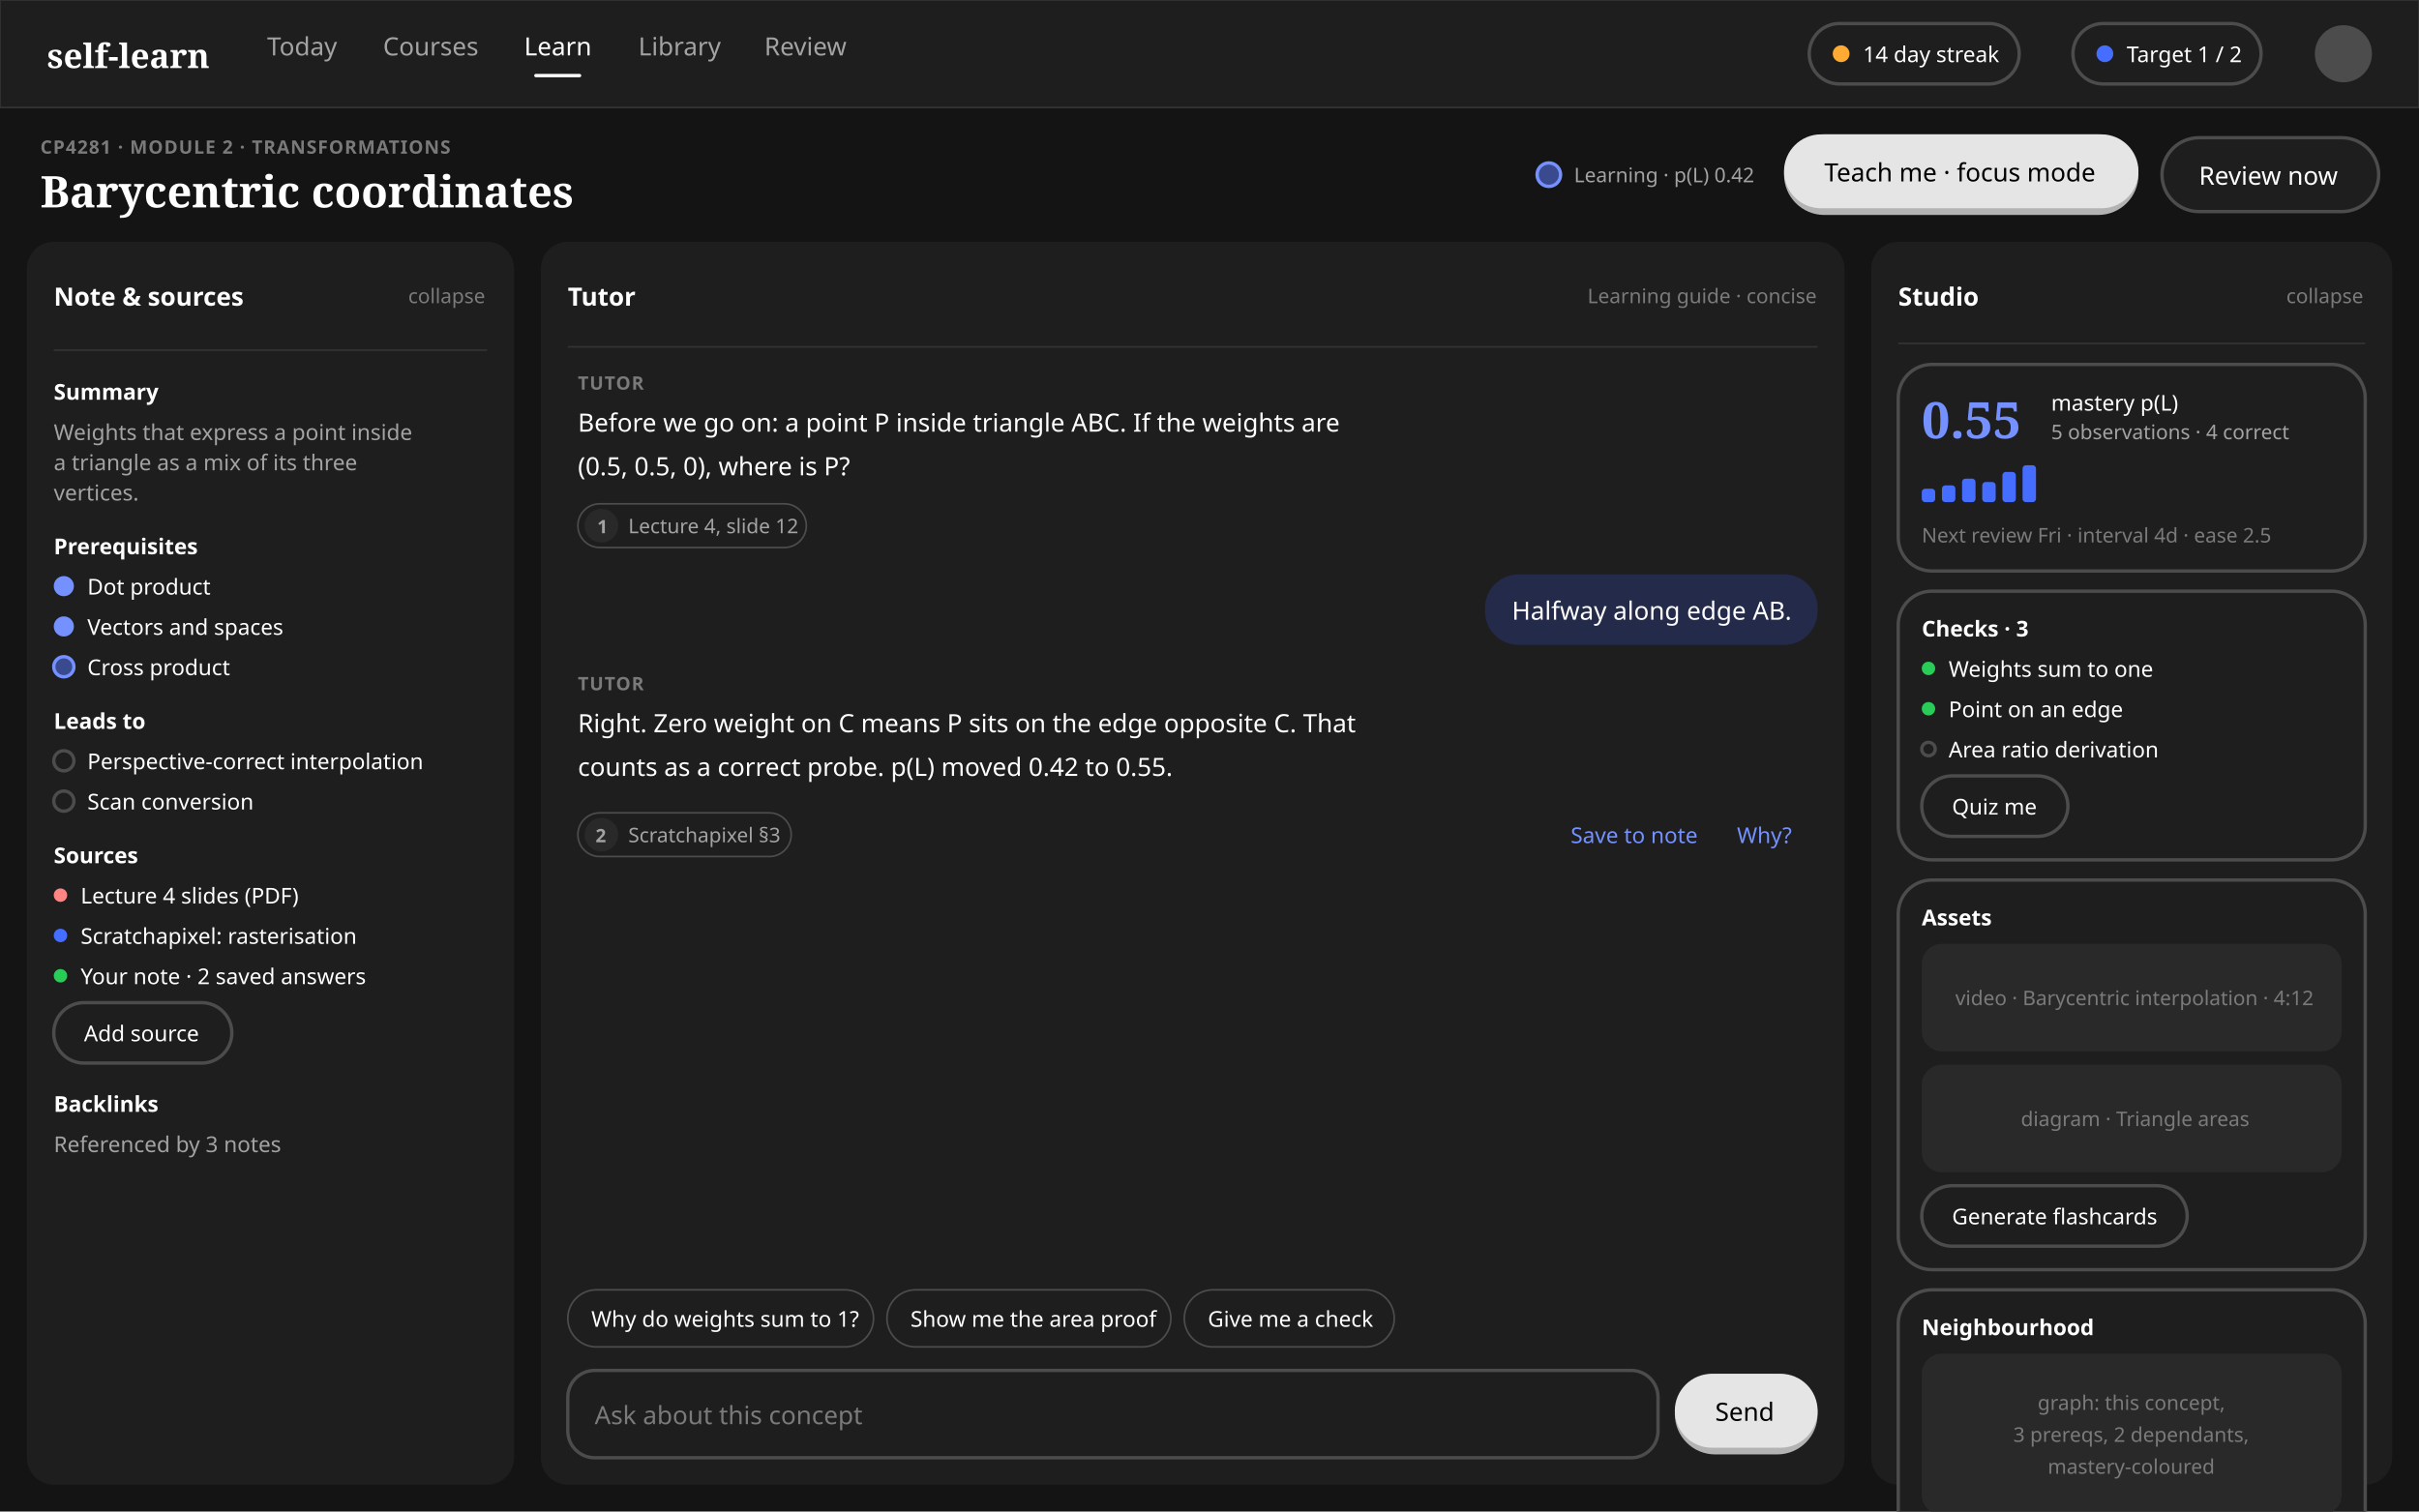
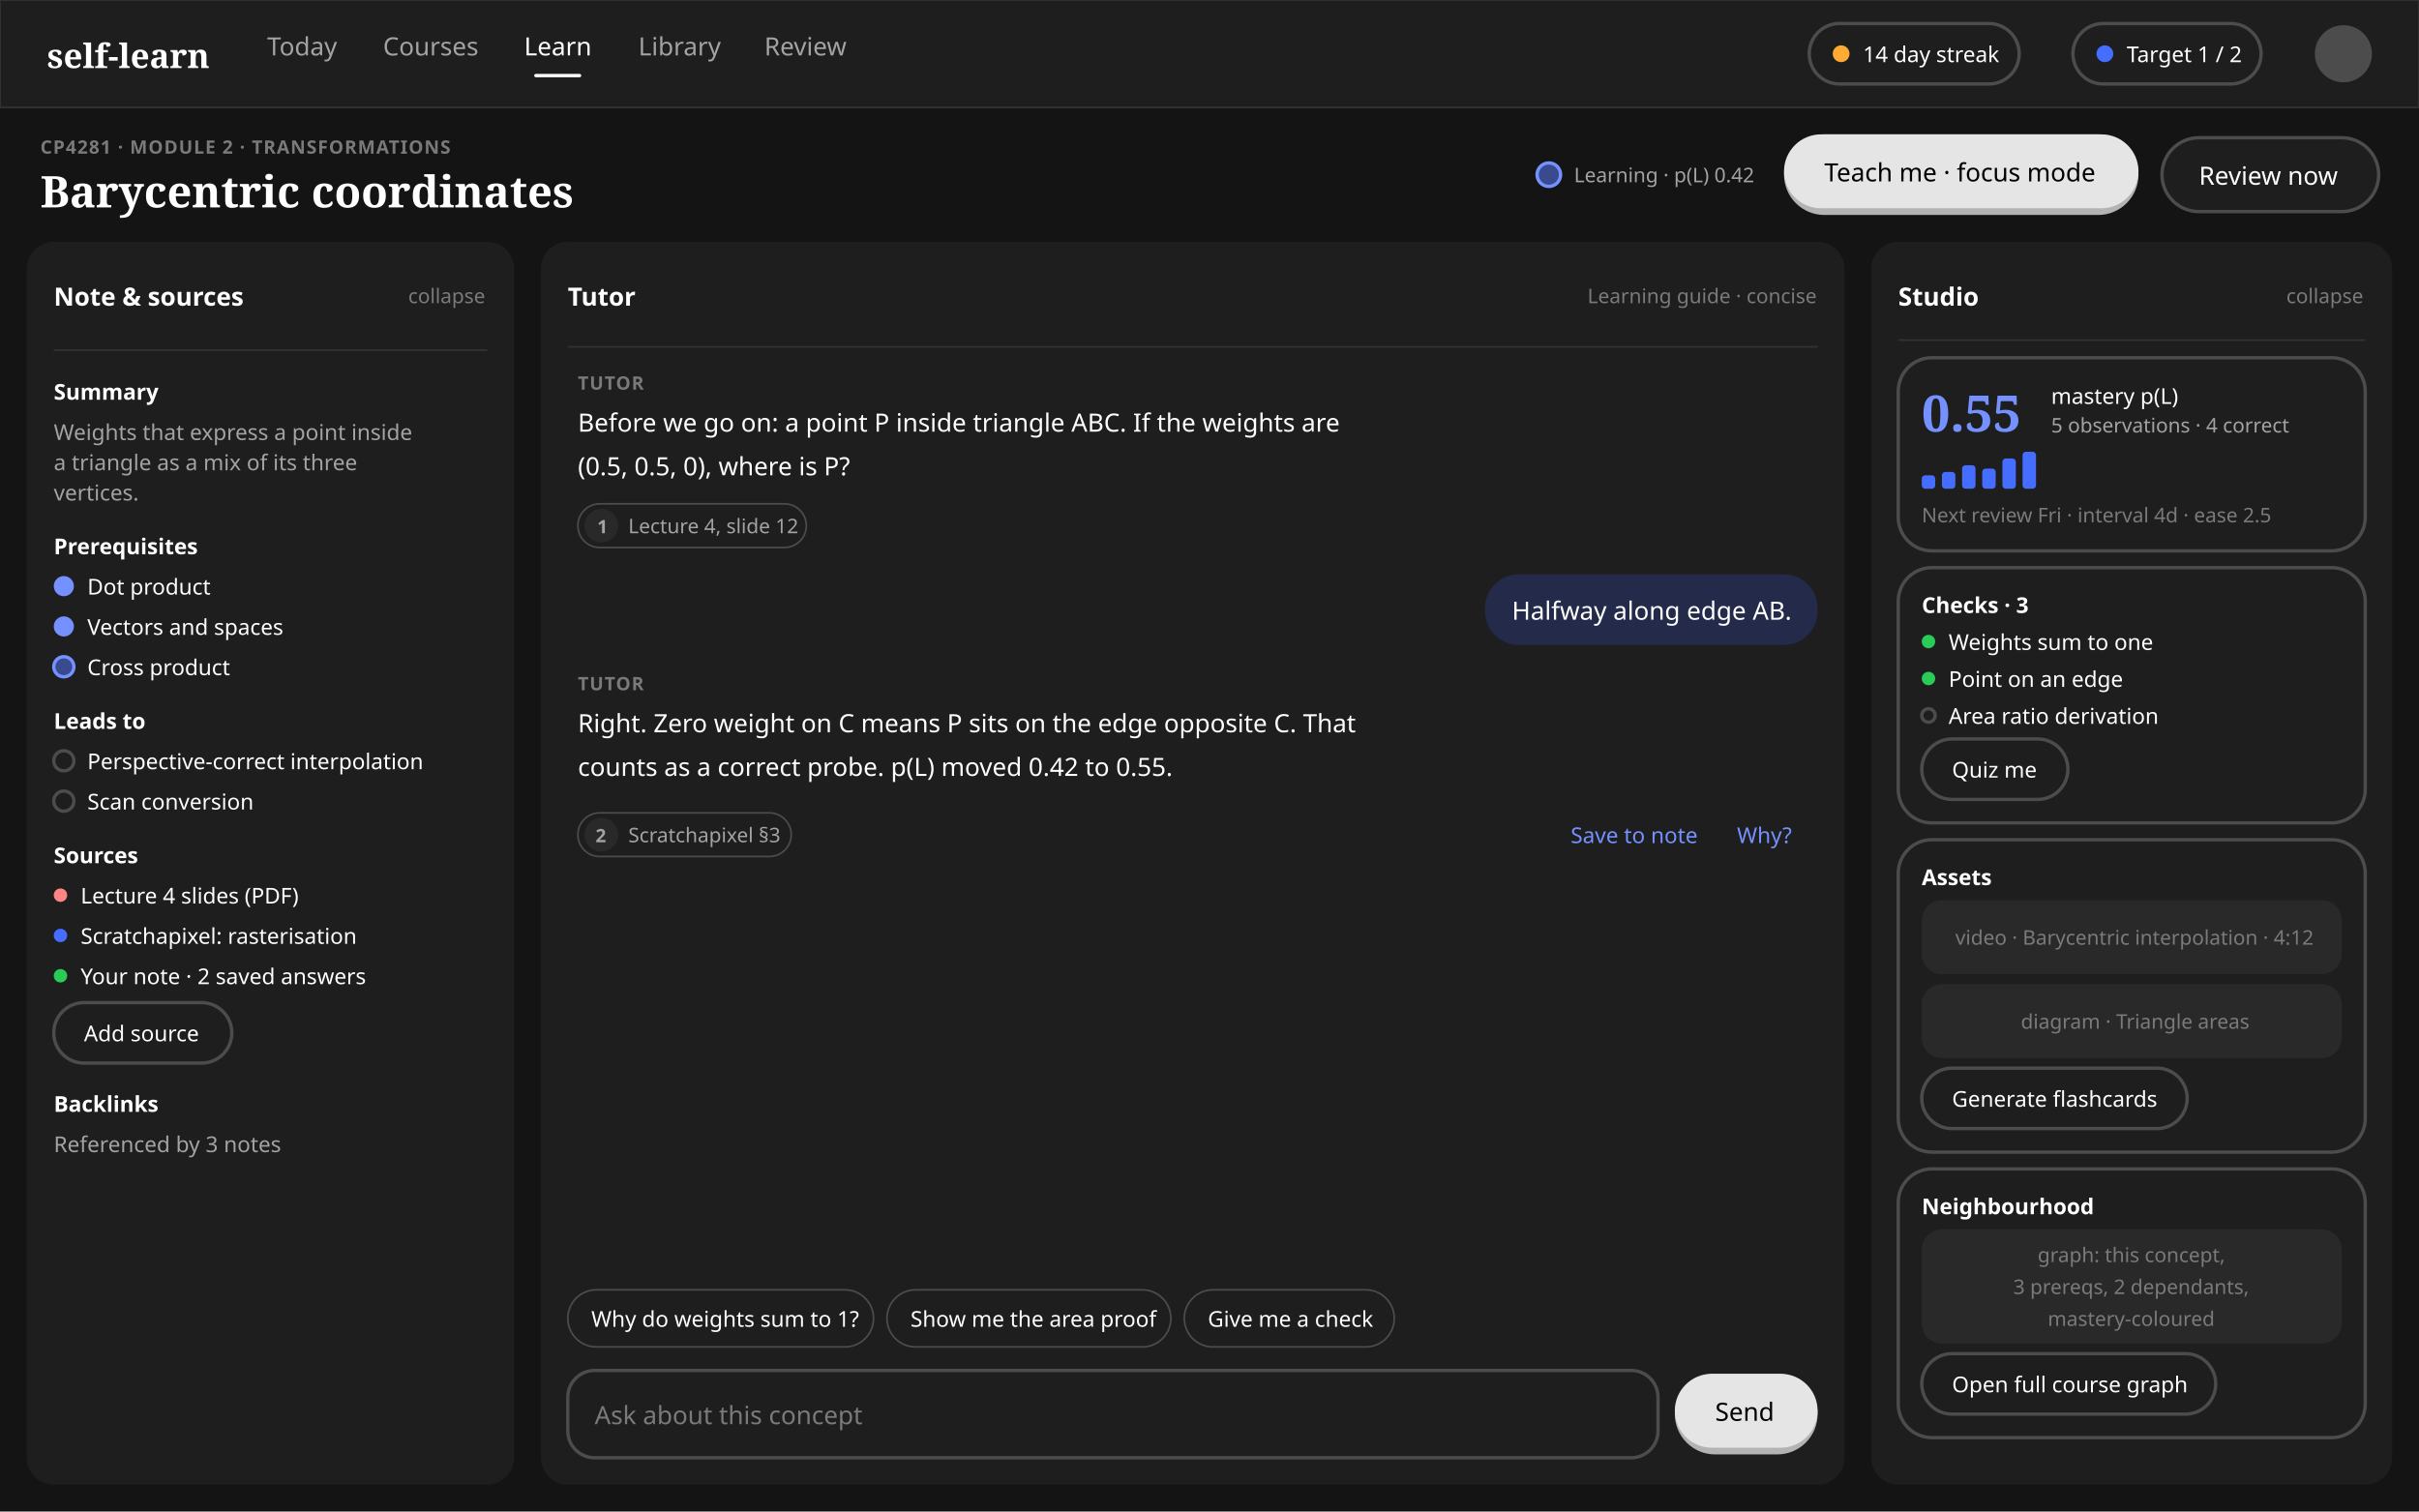
<svg xmlns="http://www.w3.org/2000/svg" width="1440" height="900" viewBox="0 0 1440 900">
  <defs>
    <clipPath id="clip0">
      <rect width="1440" height="900" />
    </clipPath>
  </defs>
  <g>
    <rect width="1440" height="900" fill="#141414" />
    <g clip-path="url(#clip0)">
      <g>
        <rect width="1440" height="64" fill="#1E1E1E" stroke="#333333" stroke-width="1" />
        <g transform="translate(28, 20.5)">
          <text x="0" y="20" font-family="Georgia, serif" font-size="20" font-weight="700" fill="#FFFFFF">self-learn</text>
        </g>
        <g transform="translate(159, 18)">
          <g>
            <g>
              <text x="0" y="15" font-family="Figtree, Nunito, system-ui, sans-serif" font-size="15" font-weight="500" fill="#A3A3A3">Today</text>
            </g>
            <g transform="translate(6.5, 26)">
              <rect width="28" height="2" rx="1" ry="1" fill="#1E1E1E" />
            </g>
          </g>
          <g transform="translate(69, 0)">
            <g>
              <text x="0" y="15" font-family="Figtree, Nunito, system-ui, sans-serif" font-size="15" font-weight="500" fill="#A3A3A3">Courses</text>
            </g>
            <g transform="translate(14, 26)">
              <rect width="28" height="2" rx="1" ry="1" fill="#1E1E1E" />
            </g>
          </g>
          <g transform="translate(153, 0)">
            <g>
              <text x="0" y="15" font-family="Figtree, Nunito, system-ui, sans-serif" font-size="15" fill="#FFFFFF">Learn</text>
            </g>
            <g transform="translate(6, 26)">
              <rect width="28" height="2" rx="1" ry="1" fill="#FFFFFF" />
            </g>
          </g>
          <g transform="translate(221, 0)">
            <g>
              <text x="0" y="15" font-family="Figtree, Nunito, system-ui, sans-serif" font-size="15" font-weight="500" fill="#A3A3A3">Library</text>
            </g>
            <g transform="translate(9.5, 26)">
              <rect width="28" height="2" rx="1" ry="1" fill="#1E1E1E" />
            </g>
          </g>
          <g transform="translate(296, 0)">
            <g>
              <text x="0" y="15" font-family="Figtree, Nunito, system-ui, sans-serif" font-size="15" font-weight="500" fill="#A3A3A3">Review</text>
            </g>
            <g transform="translate(10.5, 26)">
              <rect width="28" height="2" rx="1" ry="1" fill="#1E1E1E" />
            </g>
          </g>
        </g>
        <g transform="translate(536, 32)" />
        <g transform="translate(1077, 14)">
          <rect width="125" height="36" rx="18" ry="18" fill="#1E1E1E" stroke="#4C4C4C" stroke-width="2" />
          <g transform="translate(14, 13)">
            <ellipse cx="5" cy="5" rx="5" ry="5" fill="#FFAB33" />
          </g>
          <g transform="translate(32, 10)">
            <text x="0" y="13" font-family="Figtree, Nunito, system-ui, sans-serif" font-size="13" fill="#FFFFFF">14 day streak</text>
          </g>
        </g>
        <g transform="translate(1234, 14)">
          <rect width="112" height="36" rx="18" ry="18" fill="#1E1E1E" stroke="#4C4C4C" stroke-width="2" />
          <g transform="translate(14, 13)">
            <ellipse cx="5" cy="5" rx="5" ry="5" fill="#456DFF" />
          </g>
          <g transform="translate(32, 10)">
            <text x="0" y="13" font-family="Figtree, Nunito, system-ui, sans-serif" font-size="13" fill="#FFFFFF">Target 1 / 2</text>
          </g>
        </g>
        <g transform="translate(1378, 15)">
          <ellipse cx="17" cy="17" rx="17" ry="17" fill="#4C4C4C" />
        </g>
      </g>
      <g transform="translate(0, 64)">
        <g>
          <g transform="translate(24, 16.5)">
            <g>
              <text x="0" y="11" font-family="Figtree, Nunito, system-ui, sans-serif" font-size="11" font-weight="700" fill="#7A7A7A" letter-spacing="0.6">CP4281 · MODULE 2 · TRANSFORMATIONS</text>
            </g>
            <g transform="translate(0, 17)">
              <text x="0" y="26" font-family="Georgia, serif" font-size="26" font-weight="700" fill="#FFFFFF">Barycentric coordinates</text>
            </g>
          </g>
          <g transform="translate(915, 32.5)">
            <g transform="translate(0, 0.5)">
              <ellipse cx="7" cy="7" rx="7" ry="7" fill="#3A4A8F" stroke="#7491FF" stroke-width="2" />
            </g>
            <g transform="translate(22, 0)">
              <text x="0" y="12" font-family="Figtree, Nunito, system-ui, sans-serif" font-size="12" fill="#A3A3A3">Learning · p(L) 0.42</text>
            </g>
          </g>
          <g transform="translate(1062, 16)">
            <rect width="211" height="48" rx="24" ry="24" fill="#B3B3B3" />
            <g>
              <rect width="211" height="44" rx="22" ry="22" fill="#E5E5E5" />
              <g transform="translate(24, 13)">
                <text x="0" y="15" font-family="Figtree, Nunito, system-ui, sans-serif" font-size="15" fill="#000000">Teach me · focus mode</text>
              </g>
            </g>
          </g>
          <g transform="translate(1287, 18)">
            <rect width="129" height="44" rx="22" ry="22" fill="#1E1E1E" stroke="#4C4C4C" stroke-width="2" />
            <g transform="translate(22, 13)">
              <text x="0" y="15" font-family="Figtree, Nunito, system-ui, sans-serif" font-size="15" fill="#FFFFFF">Review now</text>
            </g>
          </g>
        </g>
        <g transform="translate(0, 80)">
          <g transform="translate(16, 0)">
            <rect width="290" height="740" rx="16" ry="16" fill="#1E1E1E" />
            <g transform="translate(16, 16)">
              <g transform="translate(0, 7)">
                <g>
                  <text x="0" y="15" font-family="Figtree, Nunito, system-ui, sans-serif" font-size="15" font-weight="700" fill="#FFFFFF">Note &amp; sources</text>
                </g>
              </g>
              <g transform="translate(211, 8.5)">
                <text x="0" y="12" font-family="Figtree, Nunito, system-ui, sans-serif" font-size="12" fill="#7A7A7A">collapse</text>
              </g>
            </g>
            <g transform="translate(16, 64)">
              <rect width="258" height="1" fill="#333333" />
            </g>
            <g transform="translate(16, 81)">
              <g>
                <text x="0" y="13" font-family="Figtree, Nunito, system-ui, sans-serif" font-size="13" font-weight="700" fill="#FFFFFF">Summary</text>
              </g>
              <g transform="translate(0, 24)">
                <g>
                  <text x="0" y="13" font-family="Figtree, Nunito, system-ui, sans-serif" font-size="13" fill="#A3A3A3">Weights that express a point inside</text>
                </g>
                <g transform="translate(0, 18)">
                  <text x="0" y="13" font-family="Figtree, Nunito, system-ui, sans-serif" font-size="13" fill="#A3A3A3">a triangle as a mix of its three</text>
                </g>
                <g transform="translate(0, 36)">
                  <text x="0" y="13" font-family="Figtree, Nunito, system-ui, sans-serif" font-size="13" fill="#A3A3A3">vertices.</text>
                </g>
              </g>
            </g>
            <g transform="translate(16, 173)">
              <g>
                <text x="0" y="13" font-family="Figtree, Nunito, system-ui, sans-serif" font-size="13" font-weight="700" fill="#FFFFFF">Prerequisites</text>
              </g>
              <g transform="translate(0, 24)">
                <g transform="translate(0, 2)">
                  <ellipse cx="6" cy="6" rx="6" ry="6" fill="#7491FF" />
                </g>
                <g transform="translate(20, 0)">
                  <text x="0" y="13" font-family="Figtree, Nunito, system-ui, sans-serif" font-size="13" fill="#FFFFFF">Dot product</text>
                </g>
              </g>
              <g transform="translate(0, 48)">
                <g transform="translate(0, 2)">
                  <ellipse cx="6" cy="6" rx="6" ry="6" fill="#7491FF" />
                </g>
                <g transform="translate(20, 0)">
                  <text x="0" y="13" font-family="Figtree, Nunito, system-ui, sans-serif" font-size="13" fill="#FFFFFF">Vectors and spaces</text>
                </g>
              </g>
              <g transform="translate(0, 72)">
                <g transform="translate(0, 2)">
                  <ellipse cx="6" cy="6" rx="6" ry="6" fill="#3A4A8F" stroke="#7491FF" stroke-width="2" />
                </g>
                <g transform="translate(20, 0)">
                  <text x="0" y="13" font-family="Figtree, Nunito, system-ui, sans-serif" font-size="13" fill="#FFFFFF">Cross product</text>
                </g>
              </g>
            </g>
            <g transform="translate(16, 277)">
              <g>
                <text x="0" y="13" font-family="Figtree, Nunito, system-ui, sans-serif" font-size="13" font-weight="700" fill="#FFFFFF">Leads to</text>
              </g>
              <g transform="translate(0, 24)">
                <g transform="translate(0, 2)">
                  <ellipse cx="6" cy="6" rx="6" ry="6" fill="#1E1E1E" stroke="#4C4C4C" stroke-width="2" />
                </g>
                <g transform="translate(20, 0)">
                  <text x="0" y="13" font-family="Figtree, Nunito, system-ui, sans-serif" font-size="13" fill="#FFFFFF">Perspective-correct interpolation</text>
                </g>
              </g>
              <g transform="translate(0, 48)">
                <g transform="translate(0, 2)">
                  <ellipse cx="6" cy="6" rx="6" ry="6" fill="#1E1E1E" stroke="#4C4C4C" stroke-width="2" />
                </g>
                <g transform="translate(20, 0)">
                  <text x="0" y="13" font-family="Figtree, Nunito, system-ui, sans-serif" font-size="13" fill="#FFFFFF">Scan conversion</text>
                </g>
              </g>
            </g>
            <g transform="translate(16, 357)">
              <g>
                <text x="0" y="13" font-family="Figtree, Nunito, system-ui, sans-serif" font-size="13" font-weight="700" fill="#FFFFFF">Sources</text>
              </g>
              <g transform="translate(0, 24)">
                <g transform="translate(0, 4)">
                  <ellipse cx="4" cy="4" rx="4" ry="4" fill="#FF8585" />
                </g>
                <g transform="translate(16, 0)">
                  <text x="0" y="13" font-family="Figtree, Nunito, system-ui, sans-serif" font-size="13" fill="#FFFFFF">Lecture 4 slides (PDF)</text>
                </g>
              </g>
              <g transform="translate(0, 48)">
                <g transform="translate(0, 4)">
                  <ellipse cx="4" cy="4" rx="4" ry="4" fill="#456DFF" />
                </g>
                <g transform="translate(16, 0)">
                  <text x="0" y="13" font-family="Figtree, Nunito, system-ui, sans-serif" font-size="13" fill="#FFFFFF">Scratchapixel: rasterisation</text>
                </g>
              </g>
              <g transform="translate(0, 72)">
                <g transform="translate(0, 4)">
                  <ellipse cx="4" cy="4" rx="4" ry="4" fill="#29CC57" />
                </g>
                <g transform="translate(16, 0)">
                  <text x="0" y="13" font-family="Figtree, Nunito, system-ui, sans-serif" font-size="13" fill="#FFFFFF">Your note · 2 saved answers</text>
                </g>
              </g>
              <g transform="translate(0, 96)">
                <rect width="106" height="36" rx="18" ry="18" fill="#1E1E1E" stroke="#4C4C4C" stroke-width="2" />
                <g transform="translate(18, 10)">
                  <text x="0" y="13" font-family="Figtree, Nunito, system-ui, sans-serif" font-size="13" fill="#FFFFFF">Add source</text>
                </g>
              </g>
            </g>
            <g transform="translate(16, 505)">
              <g>
                <text x="0" y="13" font-family="Figtree, Nunito, system-ui, sans-serif" font-size="13" font-weight="700" fill="#FFFFFF">Backlinks</text>
              </g>
              <g transform="translate(0, 24)">
                <text x="0" y="13" font-family="Figtree, Nunito, system-ui, sans-serif" font-size="13" fill="#A3A3A3">Referenced by 3 notes</text>
              </g>
            </g>
          </g>
          <g transform="translate(322, 0)">
            <rect width="776" height="740" rx="16" ry="16" fill="#1E1E1E" />
            <g transform="translate(16, 16)">
              <g transform="translate(0, 7)">
                <g>
                  <text x="0" y="15" font-family="Figtree, Nunito, system-ui, sans-serif" font-size="15" font-weight="700" fill="#FFFFFF">Tutor</text>
                </g>
              </g>
              <g transform="translate(607, 8.5)">
                <text x="0" y="12" font-family="Figtree, Nunito, system-ui, sans-serif" font-size="12" fill="#7A7A7A">Learning guide · concise</text>
              </g>
            </g>
            <g transform="translate(16, 62)">
              <rect width="744" height="1" fill="#333333" />
            </g>
            <g transform="translate(16, 77)">
              <g>
                <g transform="translate(6, 0)">
                  <text x="0" y="11" font-family="Figtree, Nunito, system-ui, sans-serif" font-size="11" font-weight="700" fill="#7A7A7A" letter-spacing="0.6">TUTOR</text>
                </g>
                <g transform="translate(6, 21)">
                  <g>
                    <text x="0" y="15" font-family="Figtree, Nunito, system-ui, sans-serif" font-size="15" fill="#FFFFFF">Before we go on: a point P inside triangle ABC. If the weights are</text>
                  </g>
                  <g transform="translate(0, 26)">
                    <text x="0" y="15" font-family="Figtree, Nunito, system-ui, sans-serif" font-size="15" fill="#FFFFFF">(0.5, 0.5, 0), where is P?</text>
                  </g>
                </g>
                <g transform="translate(6, 79)">
                  <g>
                    <rect width="136" height="26" rx="13" ry="13" fill="#1E1E1E" stroke="#4C4C4C" stroke-width="1" />
                    <g transform="translate(4, 3)">
                      <rect width="20" height="20" rx="10" ry="10" fill="#292929" />
                      <g transform="translate(7.5, 3.5)">
                        <text x="0" y="11" font-family="Figtree, Nunito, system-ui, sans-serif" font-size="11" font-weight="700" fill="#A3A3A3">1</text>
                      </g>
                    </g>
                    <g transform="translate(30, 5.5)">
                      <text x="0" y="12" font-family="Figtree, Nunito, system-ui, sans-serif" font-size="12" fill="#A3A3A3">Lecture 4, slide 12</text>
                    </g>
                  </g>
                  <g transform="translate(144, 13)" />
                </g>
              </g>
              <g transform="translate(0, 121)">
                <g transform="translate(0, 21)" />
                <g transform="translate(546, 0)">
                  <rect width="198" height="42" rx="20" ry="20" fill="#232A4A" />
                  <g transform="translate(16, 12)">
                    <text x="0" y="15" font-family="Figtree, Nunito, system-ui, sans-serif" font-size="15" fill="#FFFFFF">Halfway along edge AB.</text>
                  </g>
                </g>
              </g>
              <g transform="translate(0, 179)">
                <g transform="translate(6, 0)">
                  <text x="0" y="11" font-family="Figtree, Nunito, system-ui, sans-serif" font-size="11" font-weight="700" fill="#7A7A7A" letter-spacing="0.6">TUTOR</text>
                </g>
                <g transform="translate(6, 21)">
                  <g>
                    <text x="0" y="15" font-family="Figtree, Nunito, system-ui, sans-serif" font-size="15" fill="#FFFFFF">Right. Zero weight on C means P sits on the edge opposite C. That</text>
                  </g>
                  <g transform="translate(0, 26)">
                    <text x="0" y="15" font-family="Figtree, Nunito, system-ui, sans-serif" font-size="15" fill="#FFFFFF">counts as a correct probe. p(L) moved 0.42 to 0.55.</text>
                  </g>
                </g>
                <g transform="translate(6, 79)">
                  <g transform="translate(0, 5)">
                    <rect width="127" height="26" rx="13" ry="13" fill="#1E1E1E" stroke="#4C4C4C" stroke-width="1" />
                    <g transform="translate(4, 3)">
                      <rect width="20" height="20" rx="10" ry="10" fill="#292929" />
                      <g transform="translate(6.5, 3.5)">
                        <text x="0" y="11" font-family="Figtree, Nunito, system-ui, sans-serif" font-size="11" font-weight="700" fill="#A3A3A3">2</text>
                      </g>
                    </g>
                    <g transform="translate(30, 5.5)">
                      <text x="0" y="12" font-family="Figtree, Nunito, system-ui, sans-serif" font-size="12" fill="#A3A3A3">Scratchapixel §3</text>
                    </g>
                  </g>
                  <g transform="translate(135, 18)" />
                  <g transform="translate(583, 0)">
                    <g transform="translate(8, 10)">
                      <text x="0" y="13" font-family="Figtree, Nunito, system-ui, sans-serif" font-size="13" fill="#7491FF">Save to note</text>
                    </g>
                  </g>
                  <g transform="translate(682, 0)">
                    <g transform="translate(8, 10)">
                      <text x="0" y="13" font-family="Figtree, Nunito, system-ui, sans-serif" font-size="13" fill="#7491FF">Why?</text>
                    </g>
                  </g>
                </g>
              </g>
            </g>
            <g transform="translate(16, 624)">
              <g>
                <rect width="182" height="34" rx="17" ry="17" fill="#1E1E1E" stroke="#4C4C4C" stroke-width="1" />
                <g transform="translate(14, 9)">
                  <text x="0" y="13" font-family="Figtree, Nunito, system-ui, sans-serif" font-size="13" font-weight="500" fill="#FFFFFF">Why do weights sum to 1?</text>
                </g>
              </g>
              <g transform="translate(190, 0)">
                <rect width="169" height="34" rx="17" ry="17" fill="#1E1E1E" stroke="#4C4C4C" stroke-width="1" />
                <g transform="translate(14, 9)">
                  <text x="0" y="13" font-family="Figtree, Nunito, system-ui, sans-serif" font-size="13" font-weight="500" fill="#FFFFFF">Show me the area proof</text>
                </g>
              </g>
              <g transform="translate(367, 0)">
                <rect width="125" height="34" rx="17" ry="17" fill="#1E1E1E" stroke="#4C4C4C" stroke-width="1" />
                <g transform="translate(14, 9)">
                  <text x="0" y="13" font-family="Figtree, Nunito, system-ui, sans-serif" font-size="13" font-weight="500" fill="#FFFFFF">Give me a check</text>
                </g>
              </g>
            </g>
            <g transform="translate(16, 672)">
              <g>
                <rect width="649" height="52" rx="16" ry="16" fill="#1E1E1E" stroke="#4C4C4C" stroke-width="2" />
                <g transform="translate(16, 17)">
                  <text x="0" y="15" font-family="Figtree, Nunito, system-ui, sans-serif" font-size="15" fill="#7A7A7A">Ask about this concept</text>
                </g>
              </g>
              <g transform="translate(659, 2)">
                <rect width="85" height="48" rx="24" ry="24" fill="#B3B3B3" />
                <g>
                  <rect width="85" height="44" rx="22" ry="22" fill="#E5E5E5" />
                  <g transform="translate(24, 13)">
                    <text x="0" y="15" font-family="Figtree, Nunito, system-ui, sans-serif" font-size="15" fill="#000000">Send</text>
                  </g>
                </g>
              </g>
            </g>
          </g>
          <g transform="translate(1114, 0)">
            <rect width="310" height="740" rx="16" ry="16" fill="#1E1E1E" />
            <g transform="translate(16, 16)">
              <g transform="translate(0, 7)">
                <g>
                  <text x="0" y="15" font-family="Figtree, Nunito, system-ui, sans-serif" font-size="15" font-weight="700" fill="#FFFFFF">Studio</text>
                </g>
              </g>
              <g transform="translate(231, 8.5)">
                <text x="0" y="12" font-family="Figtree, Nunito, system-ui, sans-serif" font-size="12" fill="#7A7A7A">collapse</text>
              </g>
            </g>
-             <g transform="translate(16, 60)">
+             <g transform="translate(16, 58)">
              <rect width="278" height="1" fill="#333333" />
            </g>
-             <g transform="translate(16, 73)">
-               <rect width="278" height="123" rx="20" ry="20" fill="#1E1E1E" stroke="#4C4C4C" stroke-width="2" />
+             <g transform="translate(16, 69)">
+               <rect width="278" height="115" rx="20" ry="20" fill="#1E1E1E" stroke="#4C4C4C" stroke-width="2" />
              <g transform="translate(14, 14)">
                <g>
                  <text x="0" y="30" font-family="Georgia, serif" font-size="30" font-weight="700" fill="#7491FF">0.55</text>
                </g>
                <g transform="translate(77, 0.5)">
                  <g>
                    <text x="0" y="13" font-family="Figtree, Nunito, system-ui, sans-serif" font-size="13" font-weight="500" fill="#FFFFFF">mastery p(L)</text>
                  </g>
                  <g transform="translate(0, 18)">
                    <text x="0" y="12" font-family="Figtree, Nunito, system-ui, sans-serif" font-size="12" fill="#A3A3A3">5 observations · 4 correct</text>
                  </g>
                </g>
              </g>
-               <g transform="translate(14, 60)">
+               <g transform="translate(14, 56)">
                <g transform="translate(0, 14)">
                  <rect width="8" height="8" rx="2" ry="2" fill="#456DFF" />
                </g>
                <g transform="translate(12, 12)">
                  <rect width="8" height="10" rx="2" ry="2" fill="#456DFF" />
                </g>
                <g transform="translate(24, 8)">
                  <rect width="8" height="14" rx="2" ry="2" fill="#456DFF" />
                </g>
                <g transform="translate(36, 10)">
                  <rect width="8" height="12" rx="2" ry="2" fill="#456DFF" />
                </g>
                <g transform="translate(48, 4)">
                  <rect width="8" height="18" rx="2" ry="2" fill="#456DFF" />
                </g>
                <g transform="translate(60, 0)">
                  <rect width="8" height="22" rx="2" ry="2" fill="#456DFF" />
                </g>
              </g>
-               <g transform="translate(14, 94)">
+               <g transform="translate(14, 86)">
                <text x="0" y="12" font-family="Figtree, Nunito, system-ui, sans-serif" font-size="12" fill="#7A7A7A">Next review Fri · interval 4d · ease 2.5</text>
              </g>
            </g>
-             <g transform="translate(16, 208)">
-               <rect width="278" height="160" rx="20" ry="20" fill="#1E1E1E" stroke="#4C4C4C" stroke-width="2" />
+             <g transform="translate(16, 194)">
+               <rect width="278" height="152" rx="20" ry="20" fill="#1E1E1E" stroke="#4C4C4C" stroke-width="2" />
              <g transform="translate(14, 14)">
                <text x="0" y="13" font-family="Figtree, Nunito, system-ui, sans-serif" font-size="13" font-weight="700" fill="#FFFFFF">Checks · 3</text>
              </g>
-               <g transform="translate(14, 38)">
+               <g transform="translate(14, 36)">
                <g transform="translate(0, 4)">
                  <ellipse cx="4" cy="4" rx="4" ry="4" fill="#29CC57" />
                </g>
                <g transform="translate(16, 0)">
                  <text x="0" y="13" font-family="Figtree, Nunito, system-ui, sans-serif" font-size="13" fill="#FFFFFF">Weights sum to one</text>
                </g>
              </g>
-               <g transform="translate(14, 62)">
+               <g transform="translate(14, 58)">
                <g transform="translate(0, 4)">
                  <ellipse cx="4" cy="4" rx="4" ry="4" fill="#29CC57" />
                </g>
                <g transform="translate(16, 0)">
                  <text x="0" y="13" font-family="Figtree, Nunito, system-ui, sans-serif" font-size="13" fill="#FFFFFF">Point on an edge</text>
                </g>
              </g>
-               <g transform="translate(14, 86)">
+               <g transform="translate(14, 80)">
                <g transform="translate(0, 4)">
                  <ellipse cx="4" cy="4" rx="4" ry="4" fill="#1E1E1E" stroke="#4C4C4C" stroke-width="2" />
                </g>
                <g transform="translate(16, 0)">
                  <text x="0" y="13" font-family="Figtree, Nunito, system-ui, sans-serif" font-size="13" fill="#FFFFFF">Area ratio derivation</text>
                </g>
              </g>
-               <g transform="translate(14, 110)">
+               <g transform="translate(14, 102)">
                <rect width="87" height="36" rx="18" ry="18" fill="#1E1E1E" stroke="#4C4C4C" stroke-width="2" />
                <g transform="translate(18, 10)">
                  <text x="0" y="13" font-family="Figtree, Nunito, system-ui, sans-serif" font-size="13" fill="#FFFFFF">Quiz me</text>
                </g>
              </g>
            </g>
-             <g transform="translate(16, 380)">
-               <rect width="278" height="232" rx="20" ry="20" fill="#1E1E1E" stroke="#4C4C4C" stroke-width="2" />
+             <g transform="translate(16, 356)">
+               <rect width="278" height="186" rx="20" ry="20" fill="#1E1E1E" stroke="#4C4C4C" stroke-width="2" />
              <g transform="translate(14, 14)">
                <text x="0" y="13" font-family="Figtree, Nunito, system-ui, sans-serif" font-size="13" font-weight="700" fill="#FFFFFF">Assets</text>
              </g>
-               <g transform="translate(14, 38)">
-                 <rect width="250" height="64" rx="12" ry="12" fill="#292929" />
-                 <g transform="translate(20, 24.5)">
+               <g transform="translate(14, 36)">
+                 <rect width="250" height="44" rx="12" ry="12" fill="#292929" />
+                 <g transform="translate(20, 14.5)">
                  <text x="0" y="12" font-family="Figtree, Nunito, system-ui, sans-serif" font-size="12" fill="#7A7A7A">video · Barycentric interpolation · 4:12</text>
                </g>
              </g>
-               <g transform="translate(14, 110)">
-                 <rect width="250" height="64" rx="12" ry="12" fill="#292929" />
-                 <g transform="translate(59, 24.5)">
+               <g transform="translate(14, 86)">
+                 <rect width="250" height="44" rx="12" ry="12" fill="#292929" />
+                 <g transform="translate(59, 14.5)">
                  <text x="0" y="12" font-family="Figtree, Nunito, system-ui, sans-serif" font-size="12" fill="#7A7A7A">diagram · Triangle areas</text>
                </g>
              </g>
-               <g transform="translate(14, 182)">
+               <g transform="translate(14, 136)">
                <rect width="158" height="36" rx="18" ry="18" fill="#1E1E1E" stroke="#4C4C4C" stroke-width="2" />
                <g transform="translate(18, 10)">
                  <text x="0" y="13" font-family="Figtree, Nunito, system-ui, sans-serif" font-size="13" fill="#FFFFFF">Generate flashcards</text>
                </g>
              </g>
            </g>
-             <g transform="translate(16, 624)">
-               <rect width="278" height="192" rx="20" ry="20" fill="#1E1E1E" stroke="#4C4C4C" stroke-width="2" />
+             <g transform="translate(16, 552)">
+               <rect width="278" height="160" rx="20" ry="20" fill="#1E1E1E" stroke="#4C4C4C" stroke-width="2" />
              <g transform="translate(14, 14)">
                <text x="0" y="13" font-family="Figtree, Nunito, system-ui, sans-serif" font-size="13" font-weight="700" fill="#FFFFFF">Neighbourhood</text>
              </g>
-               <g transform="translate(14, 38)">
-                 <rect width="250" height="96" rx="12" ry="12" fill="#292929" />
-                 <g transform="translate(69, 21.5)">
+               <g transform="translate(14, 36)">
+                 <rect width="250" height="68" rx="12" ry="12" fill="#292929" />
+                 <g transform="translate(69, 7.5)">
                  <text x="0" y="12" font-family="Figtree, Nunito, system-ui, sans-serif" font-size="12" fill="#7A7A7A">graph: this concept,</text>
                </g>
-                 <g transform="translate(54.5, 40.5)">
+                 <g transform="translate(54.5, 26.5)">
                  <text x="0" y="12" font-family="Figtree, Nunito, system-ui, sans-serif" font-size="12" fill="#7A7A7A">3 prereqs, 2 dependants,</text>
                </g>
-                 <g transform="translate(75, 59.5)">
+                 <g transform="translate(75, 45.5)">
                  <text x="0" y="12" font-family="Figtree, Nunito, system-ui, sans-serif" font-size="12" fill="#7A7A7A">mastery-coloured</text>
                </g>
              </g>
-               <g transform="translate(14, 142)">
+               <g transform="translate(14, 110)">
                <rect width="175" height="36" rx="18" ry="18" fill="#1E1E1E" stroke="#4C4C4C" stroke-width="2" />
                <g transform="translate(18, 10)">
                  <text x="0" y="13" font-family="Figtree, Nunito, system-ui, sans-serif" font-size="13" fill="#FFFFFF">Open full course graph</text>
                </g>
              </g>
            </g>
          </g>
        </g>
        <g transform="translate(0, 820)" />
      </g>
    </g>
  </g>
</svg>
